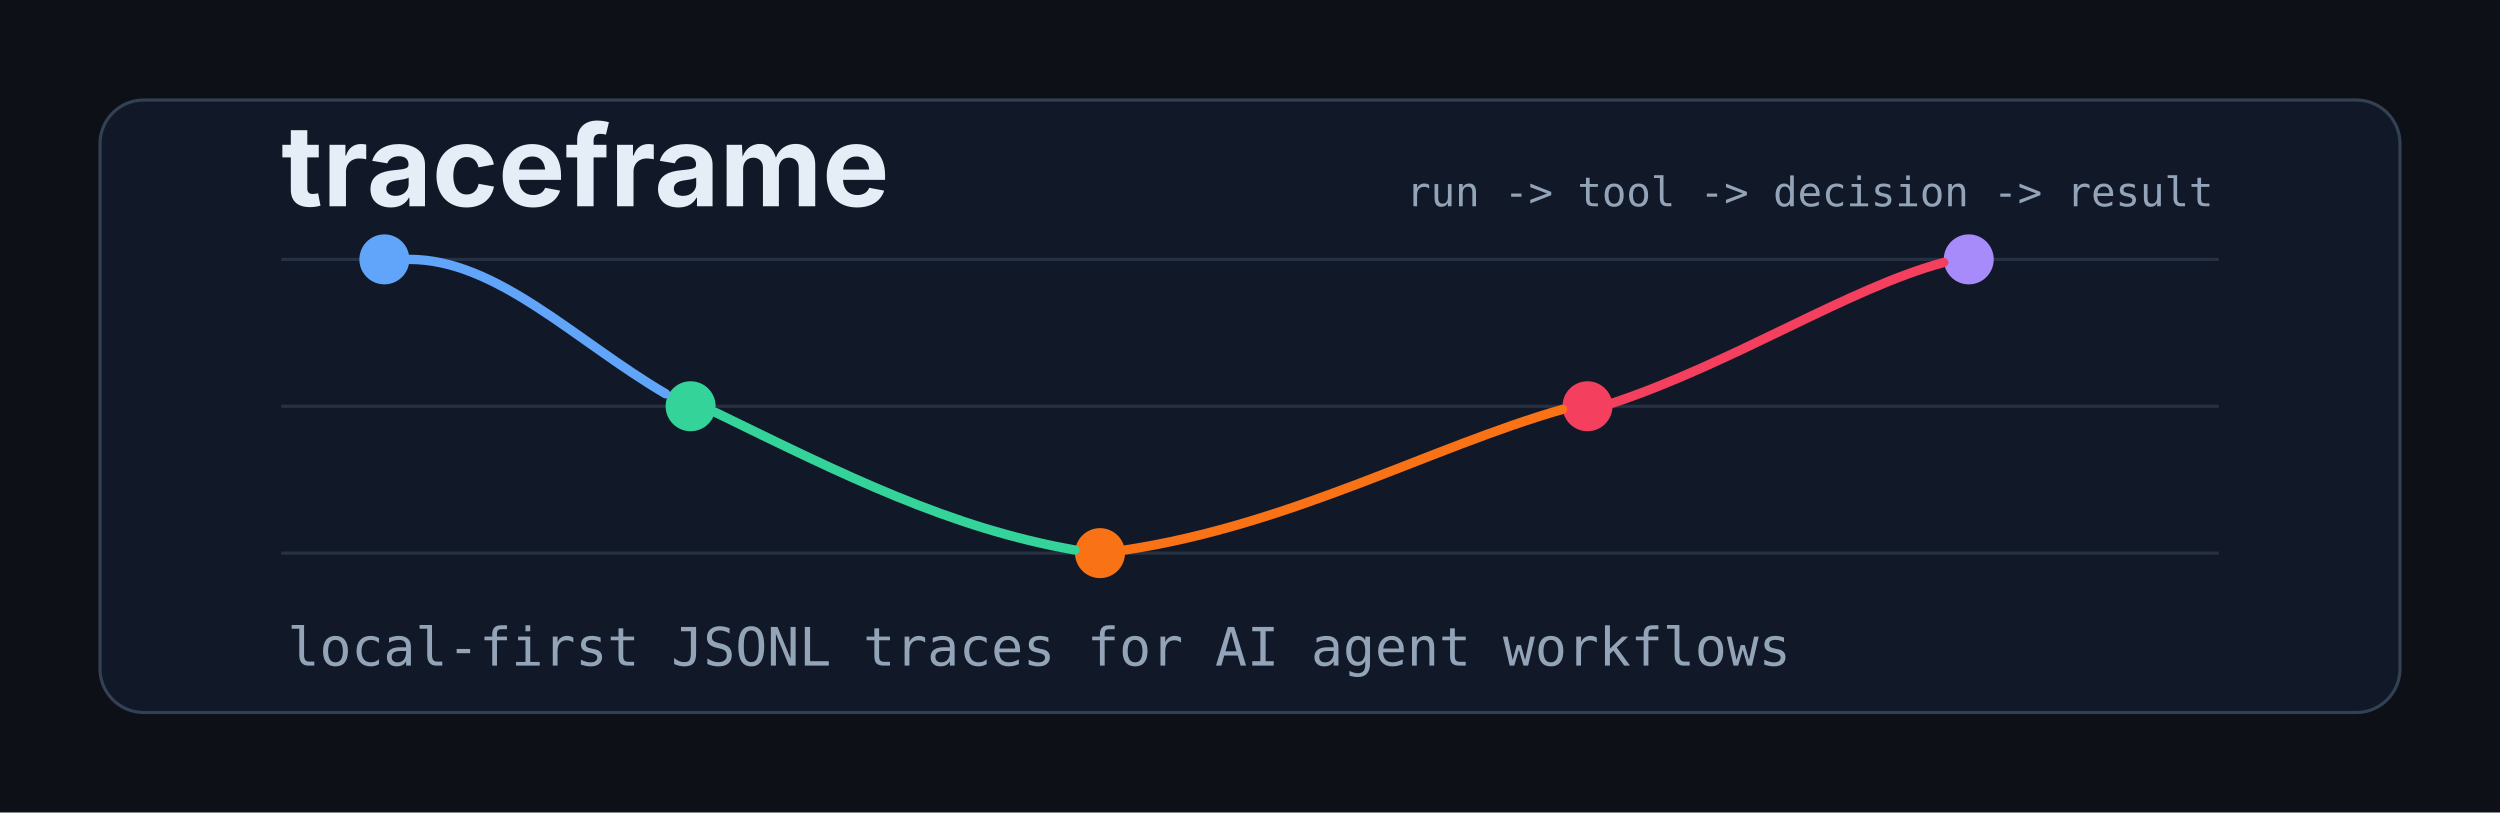
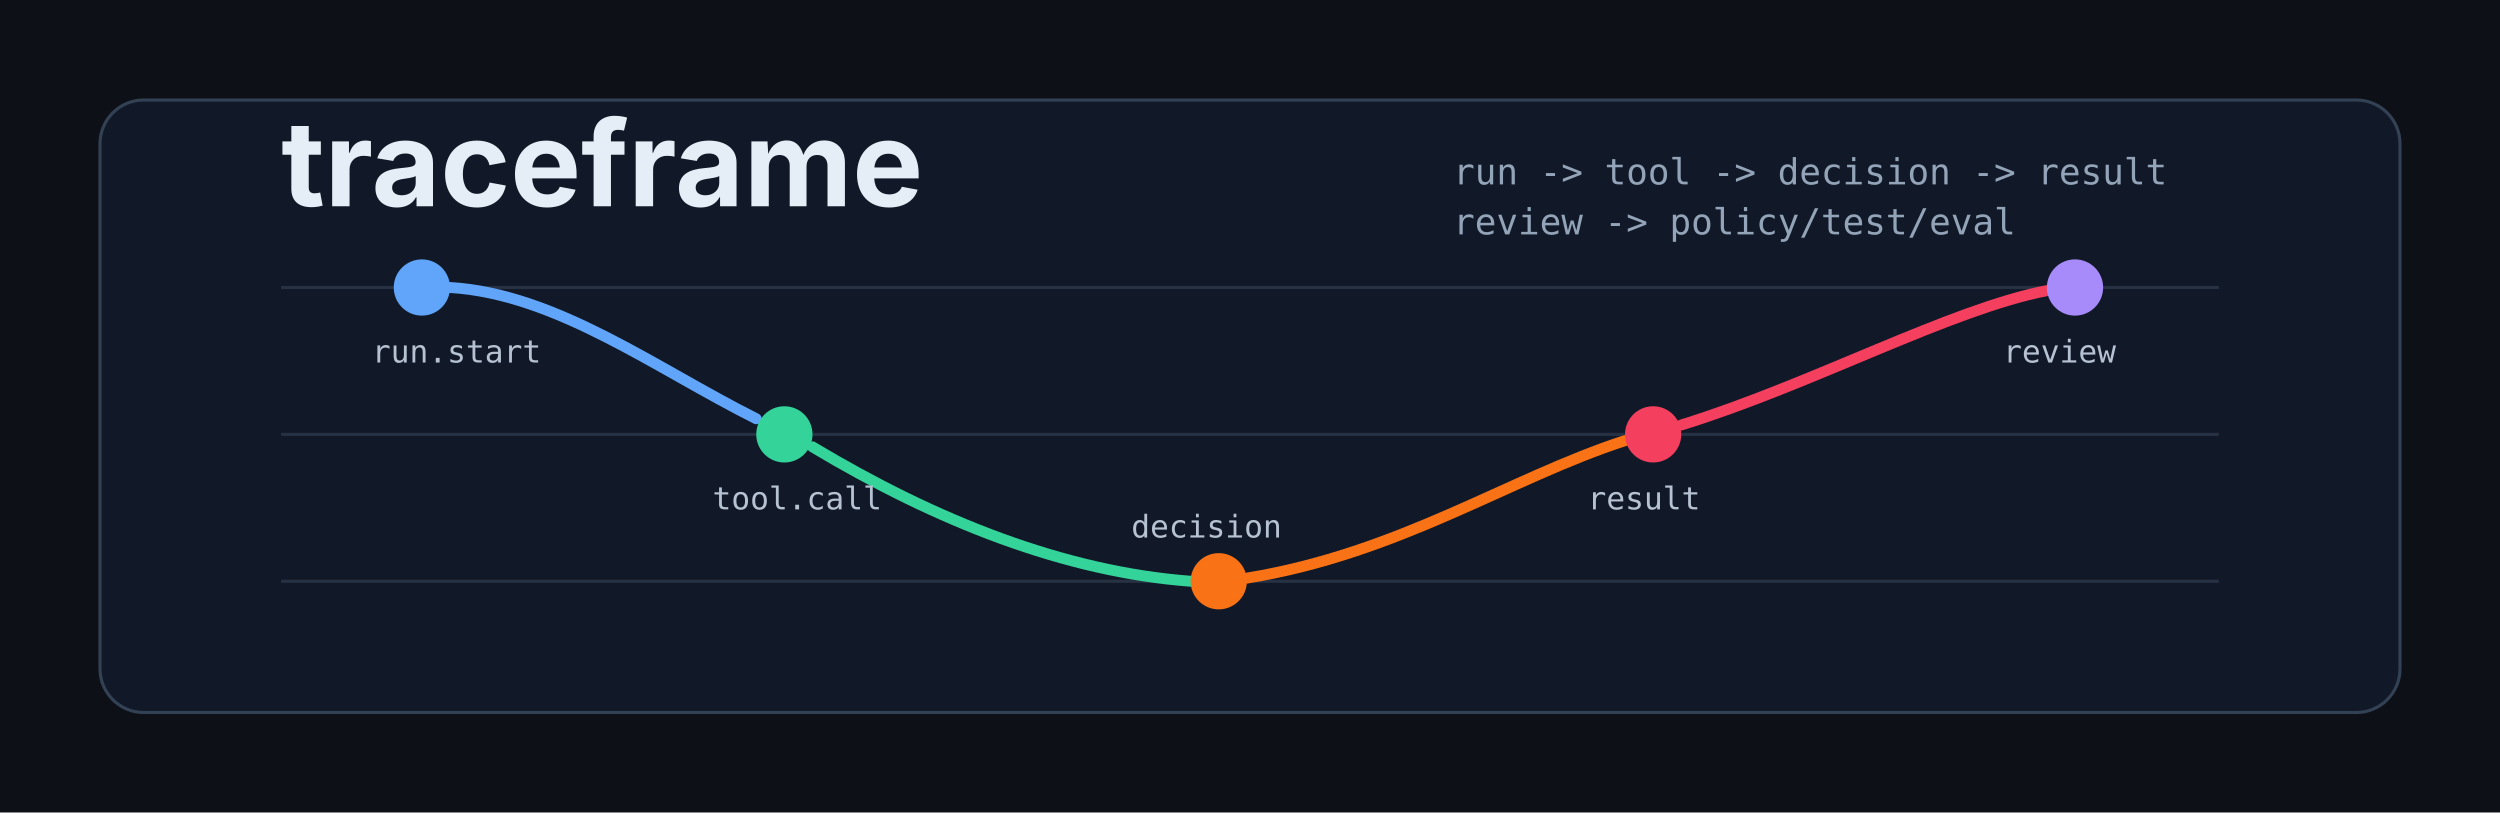
<svg xmlns="http://www.w3.org/2000/svg" width="1600" height="520" viewBox="0 0 1600 520" fill="none" role="img" aria-labelledby="title desc">
  <rect width="1600" height="520" fill="#0d1117" />
  <rect x="64" y="64" width="1472" height="392" rx="28" fill="#111827" stroke="#334155" stroke-width="2" />
-   <path d="M180 166H1420" stroke="#263244" stroke-width="2" />
-   <path d="M180 260H1420" stroke="#263244" stroke-width="2" />
-   <path d="M180 354H1420" stroke="#263244" stroke-width="2" />
-   <circle cx="246" cy="166" r="16" fill="#60a5fa" />
-   <circle cx="442" cy="260" r="16" fill="#34d399" />
-   <circle cx="704" cy="354" r="16" fill="#f97316" />
-   <circle cx="1016" cy="260" r="16" fill="#f43f5e" />
-   <circle cx="1260" cy="166" r="16" fill="#a78bfa" />
-   <path d="M262 166C318 166 368 218 426 252" stroke="#60a5fa" stroke-width="6" stroke-linecap="round" />
-   <path d="M458 264C540 304 608 338 688 352" stroke="#34d399" stroke-width="6" stroke-linecap="round" />
-   <path d="M720 352C826 336 916 286 1000 262" stroke="#f97316" stroke-width="6" stroke-linecap="round" />
-   <path d="M1032 258C1110 232 1184 184 1244 168" stroke="#f43f5e" stroke-width="6" stroke-linecap="round" />
-   <text x="180" y="132" fill="#e5edf7" font-family="ui-sans-serif, system-ui, -apple-system, BlinkMacSystemFont, 'Segoe UI', sans-serif" font-size="72" font-weight="700">traceframe</text>
-   <text x="184" y="426" fill="#93a4b8" font-family="ui-monospace, SFMono-Regular, Menlo, Monaco, Consolas, monospace" font-size="34">local-first JSONL traces for AI agent workflows</text>
-   <text x="900" y="132" fill="#93a4b8" font-family="ui-monospace, SFMono-Regular, Menlo, Monaco, Consolas, monospace" font-size="26">run -&gt; tool -&gt; decision -&gt; result</text>
+   <path d="M180 184H1420" stroke="#263244" stroke-width="2" />
+   <path d="M180 278H1420" stroke="#263244" stroke-width="2" />
+   <path d="M180 372H1420" stroke="#263244" stroke-width="2" />
+   <path d="M288 184C356 188 420 236 484 268" stroke="#60a5fa" stroke-width="7" stroke-linecap="round" />
+   <path d="M520 286C600 334 682 366 762 372" stroke="#34d399" stroke-width="7" stroke-linecap="round" />
+   <path d="M798 370C896 354 966 306 1040 282" stroke="#f97316" stroke-width="7" stroke-linecap="round" />
+   <path d="M1076 272C1160 246 1248 198 1310 186" stroke="#f43f5e" stroke-width="7" stroke-linecap="round" />
+   <circle cx="270" cy="184" r="18" fill="#60a5fa" />
+   <circle cx="502" cy="278" r="18" fill="#34d399" />
+   <circle cx="780" cy="372" r="18" fill="#f97316" />
+   <circle cx="1058" cy="278" r="18" fill="#f43f5e" />
+   <circle cx="1328" cy="184" r="18" fill="#a78bfa" />
+   <text x="180" y="132" fill="#e5edf7" font-family="ui-sans-serif, system-ui, -apple-system, BlinkMacSystemFont, 'Segoe UI', sans-serif" font-size="76" font-weight="700">traceframe</text>
+   <text x="930" y="118" fill="#93a4b8" font-family="ui-monospace, SFMono-Regular, Menlo, Monaco, Consolas, monospace" font-size="23" textLength="430" lengthAdjust="spacingAndGlyphs">run -&gt; tool -&gt; decision -&gt; result</text>
+   <text x="930" y="150" fill="#93a4b8" font-family="ui-monospace, SFMono-Regular, Menlo, Monaco, Consolas, monospace" font-size="23" textLength="310" lengthAdjust="spacingAndGlyphs">review -&gt; policy/test/eval</text>
+   <text x="238" y="232" fill="#b6c2d2" font-family="ui-monospace, SFMono-Regular, Menlo, Monaco, Consolas, monospace" font-size="20">run.start</text>
+   <text x="456" y="326" fill="#b6c2d2" font-family="ui-monospace, SFMono-Regular, Menlo, Monaco, Consolas, monospace" font-size="20">tool.call</text>
+   <text x="724" y="344" fill="#b6c2d2" font-family="ui-monospace, SFMono-Regular, Menlo, Monaco, Consolas, monospace" font-size="20">decision</text>
+   <text x="1016" y="326" fill="#b6c2d2" font-family="ui-monospace, SFMono-Regular, Menlo, Monaco, Consolas, monospace" font-size="20">result</text>
+   <text x="1282" y="232" fill="#b6c2d2" font-family="ui-monospace, SFMono-Regular, Menlo, Monaco, Consolas, monospace" font-size="20">review</text>
</svg>
